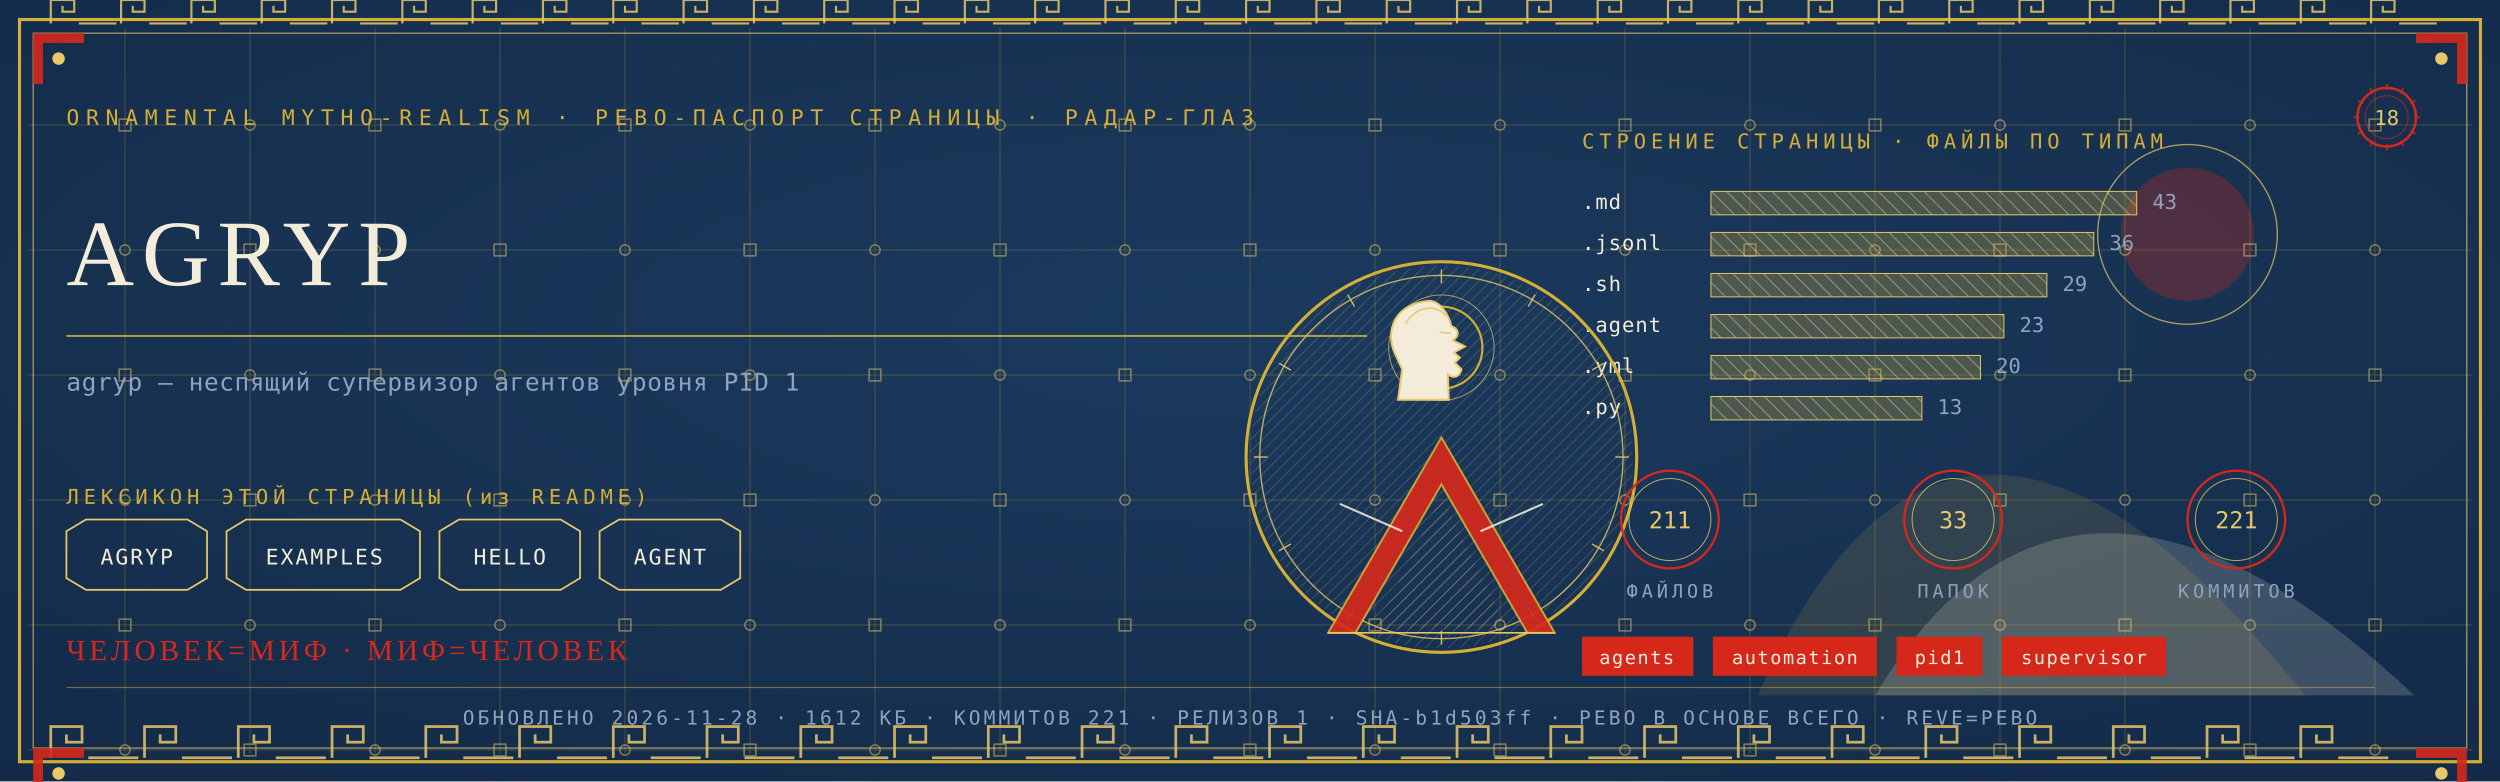
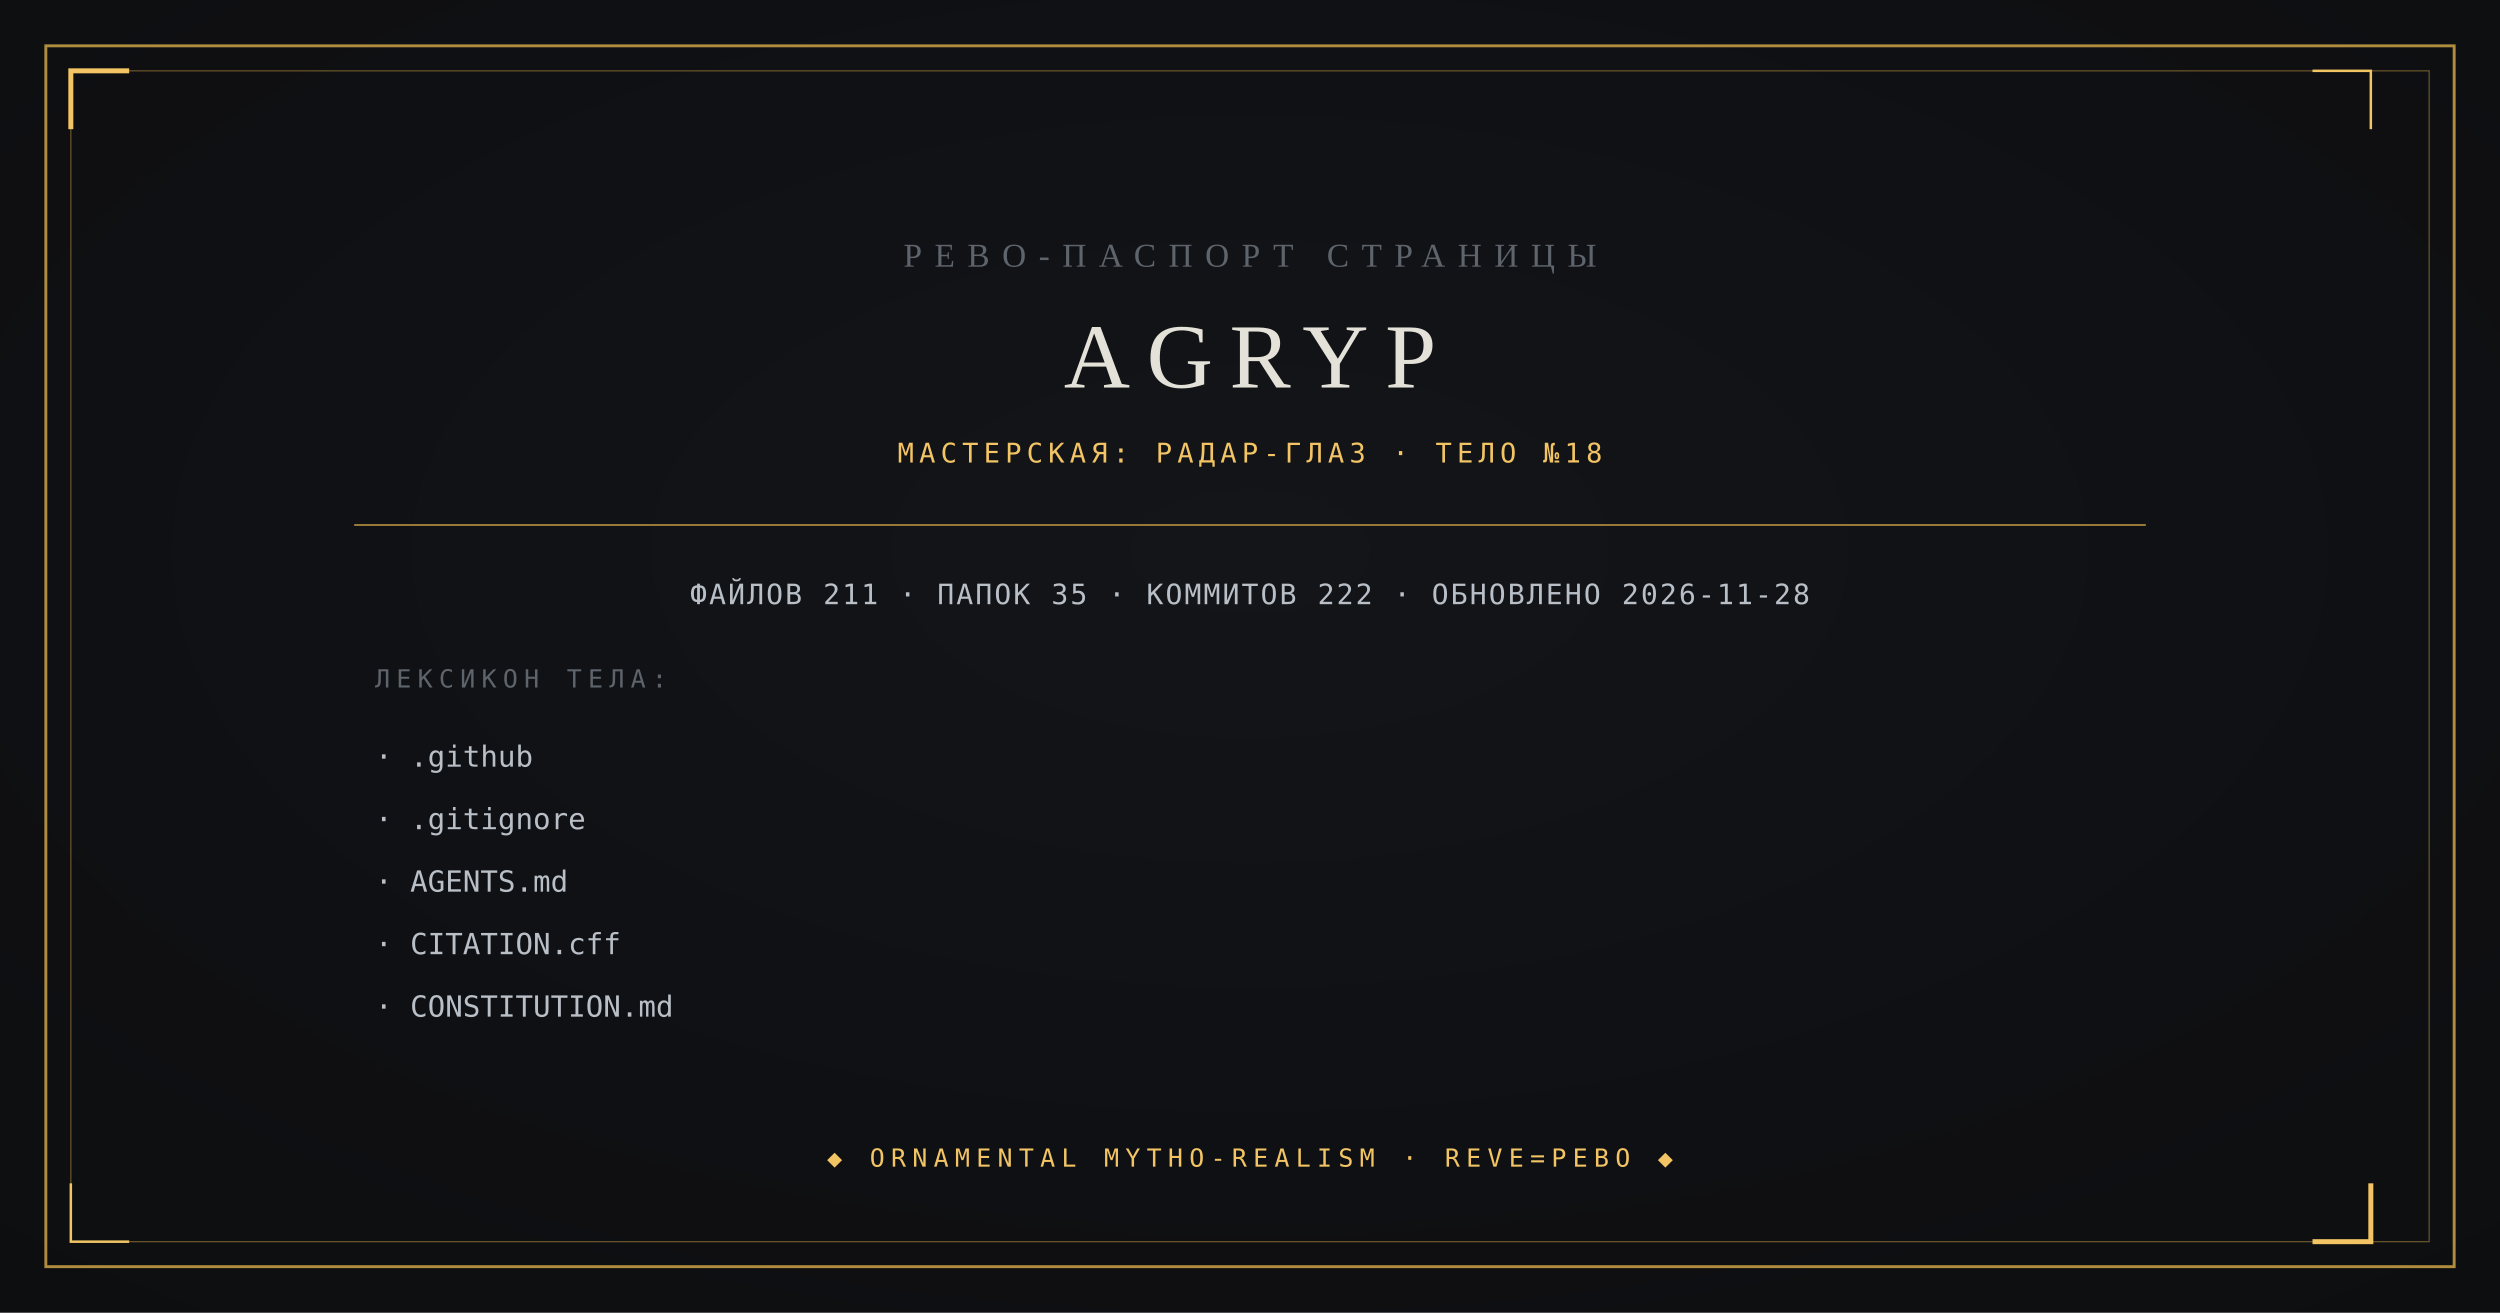
- <svg xmlns="http://www.w3.org/2000/svg" viewBox="0 0 1280 400" width="1280" height="400">
-   <defs>
-     <radialGradient id="rp18" cx="0.5" cy="0.42" r="1.1">
-       <stop offset="0" stop-color="#1B3B5F" />
-       <stop offset="1" stop-color="#10243E" />
-     </radialGradient>
-     <pattern id="hatchm" width="4.2" height="4.2" patternUnits="userSpaceOnUse" patternTransform="rotate(45)">
-       <rect width="4.2" height="4.2" fill="none" />
-       <line x1="0" y1="0" x2="0" y2="4.2" stroke="#E8C868" stroke-width="0.5" />
-     </pattern>
-     <pattern id="hatchv" width="5.5" height="5.5" patternUnits="userSpaceOnUse" patternTransform="rotate(-45)">
-       <rect width="5.5" height="5.5" fill="none" />
-       <line x1="0" y1="0" x2="0" y2="5.5" stroke="#F3ECD9" stroke-width="0.5" />
-     </pattern>
-   </defs>
-   <rect width="1280" height="400" fill="#10243E" />
-   <rect width="1280" height="400" fill="url(#rp18)" opacity="0.94" />
-   <path d="M 900 356 Q 1000 130 1180 356 Z" fill="#D4AF37" opacity="0.14" />
-   <path d="M 960 356 Q 1060 190 1236 356 Z" fill="#F3ECD9" opacity="0.18" />
-   <circle cx="1120" cy="120" r="34" fill="#D5281B" opacity="0.30" />
-   <circle cx="1120" cy="120" r="46" fill="none" stroke="#E8C868" stroke-width="0.7" opacity="0.7" />
-   <g stroke="#D4AF37" stroke-width="0.45" opacity="0.30">
-     <line x1="64" y1="14" x2="64" y2="386" />
-     <line x1="128" y1="14" x2="128" y2="386" />
-     <line x1="192" y1="14" x2="192" y2="386" />
-     <line x1="256" y1="14" x2="256" y2="386" />
-     <line x1="320" y1="14" x2="320" y2="386" />
-     <line x1="384" y1="14" x2="384" y2="386" />
-     <line x1="448" y1="14" x2="448" y2="386" />
-     <line x1="512" y1="14" x2="512" y2="386" />
-     <line x1="576" y1="14" x2="576" y2="386" />
-     <line x1="640" y1="14" x2="640" y2="386" />
-     <line x1="704" y1="14" x2="704" y2="386" />
-     <line x1="768" y1="14" x2="768" y2="386" />
-     <line x1="832" y1="14" x2="832" y2="386" />
-     <line x1="896" y1="14" x2="896" y2="386" />
-     <line x1="960" y1="14" x2="960" y2="386" />
-     <line x1="1024" y1="14" x2="1024" y2="386" />
-     <line x1="1088" y1="14" x2="1088" y2="386" />
-     <line x1="1152" y1="14" x2="1152" y2="386" />
-     <line x1="1216" y1="14" x2="1216" y2="386" />
-     <line x1="14" y1="64" x2="1266" y2="64" />
-     <line x1="14" y1="128" x2="1266" y2="128" />
-     <line x1="14" y1="192" x2="1266" y2="192" />
-     <line x1="14" y1="256" x2="1266" y2="256" />
-     <line x1="14" y1="320" x2="1266" y2="320" />
-     <line x1="14" y1="384" x2="1266" y2="384" />
-   </g>
-   <g fill="none" stroke="#E8C868" stroke-width="0.8" opacity="0.5">
-     <rect x="61" y="61" width="6" height="6" />
-     <circle cx="64" cy="128" r="2.6" />
-     <rect x="61" y="189" width="6" height="6" />
-     <circle cx="64" cy="256" r="2.6" />
-     <rect x="61" y="317" width="6" height="6" />
-     <circle cx="64" cy="384" r="2.6" />
-     <circle cx="128" cy="64" r="2.6" />
-     <rect x="125" y="125" width="6" height="6" />
-     <circle cx="128" cy="192" r="2.6" />
-     <rect x="125" y="253" width="6" height="6" />
-     <circle cx="128" cy="320" r="2.6" />
-     <rect x="125" y="381" width="6" height="6" />
-     <rect x="189" y="61" width="6" height="6" />
-     <circle cx="192" cy="128" r="2.6" />
-     <rect x="189" y="189" width="6" height="6" />
-     <circle cx="192" cy="256" r="2.6" />
-     <rect x="189" y="317" width="6" height="6" />
-     <circle cx="192" cy="384" r="2.6" />
-     <circle cx="256" cy="64" r="2.6" />
-     <rect x="253" y="125" width="6" height="6" />
-     <circle cx="256" cy="192" r="2.6" />
-     <rect x="253" y="253" width="6" height="6" />
-     <circle cx="256" cy="320" r="2.6" />
-     <rect x="253" y="381" width="6" height="6" />
-     <rect x="317" y="61" width="6" height="6" />
-     <circle cx="320" cy="128" r="2.6" />
-     <rect x="317" y="189" width="6" height="6" />
-     <circle cx="320" cy="256" r="2.6" />
-     <rect x="317" y="317" width="6" height="6" />
-     <circle cx="320" cy="384" r="2.6" />
-     <circle cx="384" cy="64" r="2.6" />
-     <rect x="381" y="125" width="6" height="6" />
-     <circle cx="384" cy="192" r="2.6" />
-     <rect x="381" y="253" width="6" height="6" />
-     <circle cx="384" cy="320" r="2.6" />
-     <rect x="381" y="381" width="6" height="6" />
-     <rect x="445" y="61" width="6" height="6" />
-     <circle cx="448" cy="128" r="2.6" />
-     <rect x="445" y="189" width="6" height="6" />
-     <circle cx="448" cy="256" r="2.6" />
-     <rect x="445" y="317" width="6" height="6" />
-     <circle cx="448" cy="384" r="2.6" />
-     <circle cx="512" cy="64" r="2.6" />
-     <rect x="509" y="125" width="6" height="6" />
-     <circle cx="512" cy="192" r="2.6" />
-     <rect x="509" y="253" width="6" height="6" />
-     <circle cx="512" cy="320" r="2.6" />
-     <rect x="509" y="381" width="6" height="6" />
-     <rect x="573" y="61" width="6" height="6" />
-     <circle cx="576" cy="128" r="2.6" />
-     <rect x="573" y="189" width="6" height="6" />
-     <circle cx="576" cy="256" r="2.6" />
-     <rect x="573" y="317" width="6" height="6" />
-     <circle cx="576" cy="384" r="2.6" />
-     <circle cx="640" cy="64" r="2.6" />
-     <rect x="637" y="125" width="6" height="6" />
-     <circle cx="640" cy="192" r="2.6" />
-     <rect x="637" y="253" width="6" height="6" />
-     <circle cx="640" cy="320" r="2.6" />
-     <rect x="637" y="381" width="6" height="6" />
-     <rect x="701" y="61" width="6" height="6" />
-     <circle cx="704" cy="128" r="2.6" />
-     <rect x="701" y="189" width="6" height="6" />
-     <circle cx="704" cy="256" r="2.6" />
-     <rect x="701" y="317" width="6" height="6" />
-     <circle cx="704" cy="384" r="2.6" />
-     <circle cx="768" cy="64" r="2.6" />
-     <rect x="765" y="125" width="6" height="6" />
-     <circle cx="768" cy="192" r="2.6" />
-     <rect x="765" y="253" width="6" height="6" />
-     <circle cx="768" cy="320" r="2.6" />
-     <rect x="765" y="381" width="6" height="6" />
-     <rect x="829" y="61" width="6" height="6" />
-     <circle cx="832" cy="128" r="2.6" />
-     <rect x="829" y="189" width="6" height="6" />
-     <circle cx="832" cy="256" r="2.6" />
-     <rect x="829" y="317" width="6" height="6" />
-     <circle cx="832" cy="384" r="2.6" />
-     <circle cx="896" cy="64" r="2.6" />
-     <rect x="893" y="125" width="6" height="6" />
-     <circle cx="896" cy="192" r="2.6" />
-     <rect x="893" y="253" width="6" height="6" />
-     <circle cx="896" cy="320" r="2.6" />
-     <rect x="893" y="381" width="6" height="6" />
-     <rect x="957" y="61" width="6" height="6" />
-     <circle cx="960" cy="128" r="2.6" />
-     <rect x="957" y="189" width="6" height="6" />
-     <circle cx="960" cy="256" r="2.6" />
-     <rect x="957" y="317" width="6" height="6" />
-     <circle cx="960" cy="384" r="2.6" />
-     <circle cx="1024" cy="64" r="2.6" />
-     <rect x="1021" y="125" width="6" height="6" />
-     <circle cx="1024" cy="192" r="2.6" />
-     <rect x="1021" y="253" width="6" height="6" />
-     <circle cx="1024" cy="320" r="2.6" />
-     <rect x="1021" y="381" width="6" height="6" />
-     <rect x="1085" y="61" width="6" height="6" />
-     <circle cx="1088" cy="128" r="2.6" />
-     <rect x="1085" y="189" width="6" height="6" />
-     <circle cx="1088" cy="256" r="2.6" />
-     <rect x="1085" y="317" width="6" height="6" />
-     <circle cx="1088" cy="384" r="2.6" />
-     <circle cx="1152" cy="64" r="2.6" />
-     <rect x="1149" y="125" width="6" height="6" />
-     <circle cx="1152" cy="192" r="2.6" />
-     <rect x="1149" y="253" width="6" height="6" />
-     <circle cx="1152" cy="320" r="2.6" />
-     <rect x="1149" y="381" width="6" height="6" />
-     <rect x="1213" y="61" width="6" height="6" />
-     <circle cx="1216" cy="128" r="2.6" />
-     <rect x="1213" y="189" width="6" height="6" />
-     <circle cx="1216" cy="256" r="2.6" />
-     <rect x="1213" y="317" width="6" height="6" />
-     <circle cx="1216" cy="384" r="2.6" />
-   </g>
-   <rect x="10" y="10" width="1260" height="380" fill="none" stroke="#D4AF37" stroke-width="1.6" />
-   <rect x="17" y="17" width="1246" height="366" fill="none" stroke="#E8C868" stroke-width="0.6" opacity="0.75" />
-   <g fill="none" stroke="#E8C868" stroke-width="1.4" opacity="0.85">
-     <path d="M 26 388 L 26 372 L 42 372 L 42 380.0 L 34.0 380.0 L 34.0 376.0" />
-     <line x1="45.2" y1="388" x2="70.8" y2="388" />
-     <path d="M 74 388 L 74 372 L 90 372 L 90 380.0 L 82.0 380.0 L 82.0 376.0" />
-     <line x1="93.2" y1="388" x2="118.8" y2="388" />
-     <path d="M 122 388 L 122 372 L 138 372 L 138 380.0 L 130.0 380.0 L 130.0 376.0" />
-     <line x1="141.2" y1="388" x2="166.8" y2="388" />
-     <path d="M 170 388 L 170 372 L 186 372 L 186 380.0 L 178.0 380.0 L 178.0 376.0" />
-     <line x1="189.2" y1="388" x2="214.8" y2="388" />
-     <path d="M 218 388 L 218 372 L 234 372 L 234 380.0 L 226.0 380.0 L 226.0 376.0" />
-     <line x1="237.2" y1="388" x2="262.8" y2="388" />
-     <path d="M 266 388 L 266 372 L 282 372 L 282 380.0 L 274.0 380.0 L 274.0 376.0" />
-     <line x1="285.2" y1="388" x2="310.8" y2="388" />
-     <path d="M 314 388 L 314 372 L 330 372 L 330 380.0 L 322.0 380.0 L 322.0 376.0" />
-     <line x1="333.2" y1="388" x2="358.8" y2="388" />
-     <path d="M 362 388 L 362 372 L 378 372 L 378 380.0 L 370.0 380.0 L 370.0 376.0" />
-     <line x1="381.2" y1="388" x2="406.8" y2="388" />
-     <path d="M 410 388 L 410 372 L 426 372 L 426 380.0 L 418.0 380.0 L 418.0 376.0" />
-     <line x1="429.2" y1="388" x2="454.8" y2="388" />
-     <path d="M 458 388 L 458 372 L 474 372 L 474 380.0 L 466.0 380.0 L 466.0 376.0" />
-     <line x1="477.2" y1="388" x2="502.8" y2="388" />
-     <path d="M 506 388 L 506 372 L 522 372 L 522 380.0 L 514.0 380.0 L 514.0 376.0" />
-     <line x1="525.2" y1="388" x2="550.8" y2="388" />
-     <path d="M 554 388 L 554 372 L 570 372 L 570 380.0 L 562.0 380.0 L 562.0 376.0" />
-     <line x1="573.2" y1="388" x2="598.8" y2="388" />
-     <path d="M 602 388 L 602 372 L 618 372 L 618 380.0 L 610.0 380.0 L 610.0 376.0" />
-     <line x1="621.2" y1="388" x2="646.8" y2="388" />
-     <path d="M 650 388 L 650 372 L 666 372 L 666 380.0 L 658.0 380.0 L 658.0 376.0" />
-     <line x1="669.2" y1="388" x2="694.8" y2="388" />
-     <path d="M 698 388 L 698 372 L 714 372 L 714 380.0 L 706.0 380.0 L 706.0 376.0" />
-     <line x1="717.2" y1="388" x2="742.8" y2="388" />
-     <path d="M 746 388 L 746 372 L 762 372 L 762 380.0 L 754.0 380.0 L 754.0 376.0" />
-     <line x1="765.2" y1="388" x2="790.8" y2="388" />
-     <path d="M 794 388 L 794 372 L 810 372 L 810 380.0 L 802.0 380.0 L 802.0 376.0" />
-     <line x1="813.2" y1="388" x2="838.8" y2="388" />
-     <path d="M 842 388 L 842 372 L 858 372 L 858 380.0 L 850.0 380.0 L 850.0 376.0" />
-     <line x1="861.2" y1="388" x2="886.8" y2="388" />
-     <path d="M 890 388 L 890 372 L 906 372 L 906 380.0 L 898.0 380.0 L 898.0 376.0" />
-     <line x1="909.2" y1="388" x2="934.8" y2="388" />
-     <path d="M 938 388 L 938 372 L 954 372 L 954 380.0 L 946.0 380.0 L 946.0 376.0" />
-     <line x1="957.2" y1="388" x2="982.8" y2="388" />
-     <path d="M 986 388 L 986 372 L 1002 372 L 1002 380.0 L 994.0 380.0 L 994.0 376.0" />
-     <line x1="1005.2" y1="388" x2="1030.8" y2="388" />
-     <path d="M 1034 388 L 1034 372 L 1050 372 L 1050 380.0 L 1042.0 380.0 L 1042.0 376.0" />
-     <line x1="1053.2" y1="388" x2="1078.8" y2="388" />
-     <path d="M 1082 388 L 1082 372 L 1098 372 L 1098 380.0 L 1090.0 380.0 L 1090.0 376.0" />
-     <line x1="1101.2" y1="388" x2="1126.8" y2="388" />
-     <path d="M 1130 388 L 1130 372 L 1146 372 L 1146 380.0 L 1138.0 380.0 L 1138.0 376.0" />
-     <line x1="1149.2" y1="388" x2="1174.8" y2="388" />
-     <path d="M 1178 388 L 1178 372 L 1194 372 L 1194 380.0 L 1186.0 380.0 L 1186.0 376.0" />
-     <line x1="1197.2" y1="388" x2="1222.8" y2="388" />
-   </g>
-   <g fill="none" stroke="#E8C868" stroke-width="1.1" opacity="0.85">
-     <path d="M 26 12 L 26 0 L 38 0 L 38 6.0 L 32.0 6.0 L 32.0 3.0" />
-     <line x1="40.4" y1="12" x2="59.6" y2="12" />
-     <path d="M 62 12 L 62 0 L 74 0 L 74 6.0 L 68.0 6.0 L 68.0 3.0" />
-     <line x1="76.4" y1="12" x2="95.6" y2="12" />
-     <path d="M 98 12 L 98 0 L 110 0 L 110 6.0 L 104.0 6.0 L 104.0 3.0" />
-     <line x1="112.4" y1="12" x2="131.6" y2="12" />
-     <path d="M 134 12 L 134 0 L 146 0 L 146 6.0 L 140.0 6.0 L 140.0 3.0" />
-     <line x1="148.4" y1="12" x2="167.6" y2="12" />
-     <path d="M 170 12 L 170 0 L 182 0 L 182 6.0 L 176.0 6.0 L 176.0 3.0" />
-     <line x1="184.4" y1="12" x2="203.6" y2="12" />
-     <path d="M 206 12 L 206 0 L 218 0 L 218 6.0 L 212.0 6.0 L 212.0 3.0" />
-     <line x1="220.4" y1="12" x2="239.6" y2="12" />
-     <path d="M 242 12 L 242 0 L 254 0 L 254 6.0 L 248.0 6.0 L 248.0 3.0" />
-     <line x1="256.4" y1="12" x2="275.6" y2="12" />
-     <path d="M 278 12 L 278 0 L 290 0 L 290 6.0 L 284.0 6.0 L 284.0 3.0" />
-     <line x1="292.4" y1="12" x2="311.6" y2="12" />
-     <path d="M 314 12 L 314 0 L 326 0 L 326 6.0 L 320.0 6.0 L 320.0 3.0" />
-     <line x1="328.4" y1="12" x2="347.6" y2="12" />
-     <path d="M 350 12 L 350 0 L 362 0 L 362 6.0 L 356.0 6.0 L 356.0 3.0" />
-     <line x1="364.4" y1="12" x2="383.6" y2="12" />
-     <path d="M 386 12 L 386 0 L 398 0 L 398 6.0 L 392.0 6.0 L 392.0 3.0" />
-     <line x1="400.4" y1="12" x2="419.6" y2="12" />
-     <path d="M 422 12 L 422 0 L 434 0 L 434 6.0 L 428.0 6.0 L 428.0 3.0" />
-     <line x1="436.4" y1="12" x2="455.6" y2="12" />
-     <path d="M 458 12 L 458 0 L 470 0 L 470 6.0 L 464.0 6.0 L 464.0 3.0" />
-     <line x1="472.4" y1="12" x2="491.6" y2="12" />
-     <path d="M 494 12 L 494 0 L 506 0 L 506 6.0 L 500.0 6.0 L 500.0 3.0" />
-     <line x1="508.4" y1="12" x2="527.6" y2="12" />
-     <path d="M 530 12 L 530 0 L 542 0 L 542 6.0 L 536.0 6.0 L 536.0 3.0" />
-     <line x1="544.4" y1="12" x2="563.6" y2="12" />
-     <path d="M 566 12 L 566 0 L 578 0 L 578 6.0 L 572.0 6.0 L 572.0 3.0" />
-     <line x1="580.4" y1="12" x2="599.6" y2="12" />
-     <path d="M 602 12 L 602 0 L 614 0 L 614 6.0 L 608.0 6.0 L 608.0 3.0" />
-     <line x1="616.4" y1="12" x2="635.6" y2="12" />
-     <path d="M 638 12 L 638 0 L 650 0 L 650 6.0 L 644.0 6.0 L 644.0 3.0" />
-     <line x1="652.4" y1="12" x2="671.6" y2="12" />
-     <path d="M 674 12 L 674 0 L 686 0 L 686 6.0 L 680.0 6.0 L 680.0 3.0" />
-     <line x1="688.4" y1="12" x2="707.6" y2="12" />
-     <path d="M 710 12 L 710 0 L 722 0 L 722 6.0 L 716.0 6.0 L 716.0 3.0" />
-     <line x1="724.4" y1="12" x2="743.6" y2="12" />
-     <path d="M 746 12 L 746 0 L 758 0 L 758 6.0 L 752.0 6.0 L 752.0 3.0" />
-     <line x1="760.4" y1="12" x2="779.6" y2="12" />
-     <path d="M 782 12 L 782 0 L 794 0 L 794 6.0 L 788.0 6.0 L 788.0 3.0" />
-     <line x1="796.4" y1="12" x2="815.6" y2="12" />
-     <path d="M 818 12 L 818 0 L 830 0 L 830 6.0 L 824.0 6.0 L 824.0 3.0" />
-     <line x1="832.4" y1="12" x2="851.6" y2="12" />
-     <path d="M 854 12 L 854 0 L 866 0 L 866 6.0 L 860.0 6.0 L 860.0 3.0" />
-     <line x1="868.4" y1="12" x2="887.6" y2="12" />
-     <path d="M 890 12 L 890 0 L 902 0 L 902 6.0 L 896.0 6.0 L 896.0 3.0" />
-     <line x1="904.4" y1="12" x2="923.6" y2="12" />
-     <path d="M 926 12 L 926 0 L 938 0 L 938 6.0 L 932.0 6.0 L 932.0 3.0" />
-     <line x1="940.4" y1="12" x2="959.6" y2="12" />
-     <path d="M 962 12 L 962 0 L 974 0 L 974 6.0 L 968.0 6.0 L 968.0 3.0" />
-     <line x1="976.4" y1="12" x2="995.6" y2="12" />
-     <path d="M 998 12 L 998 0 L 1010 0 L 1010 6.0 L 1004.0 6.0 L 1004.0 3.0" />
-     <line x1="1012.4" y1="12" x2="1031.6" y2="12" />
-     <path d="M 1034 12 L 1034 0 L 1046 0 L 1046 6.0 L 1040.0 6.0 L 1040.0 3.0" />
-     <line x1="1048.4" y1="12" x2="1067.6" y2="12" />
-     <path d="M 1070 12 L 1070 0 L 1082 0 L 1082 6.0 L 1076.0 6.0 L 1076.0 3.0" />
-     <line x1="1084.4" y1="12" x2="1103.6" y2="12" />
-     <path d="M 1106 12 L 1106 0 L 1118 0 L 1118 6.0 L 1112.0 6.0 L 1112.0 3.0" />
-     <line x1="1120.4" y1="12" x2="1139.6" y2="12" />
-     <path d="M 1142 12 L 1142 0 L 1154 0 L 1154 6.0 L 1148.0 6.0 L 1148.0 3.0" />
-     <line x1="1156.4" y1="12" x2="1175.6" y2="12" />
-     <path d="M 1178 12 L 1178 0 L 1190 0 L 1190 6.0 L 1184.0 6.0 L 1184.0 3.0" />
-     <line x1="1192.4" y1="12" x2="1211.6" y2="12" />
-     <path d="M 1214 12 L 1214 0 L 1226 0 L 1226 6.0 L 1220.0 6.0 L 1220.0 3.0" />
-     <line x1="1228.4" y1="12" x2="1247.6" y2="12" />
-   </g>
-   <g transform="translate(17,17) scale(1,1)">
-     <path d="M 0 0 L 26 0 L 26 5 L 5 5 L 5 26 L 0 26 Z" fill="#D5281B" opacity="0.9" />
-     <circle cx="13" cy="13" r="3.2" fill="#E8C868" />
-   </g>
-   <g transform="translate(1263,17) scale(-1,1)">
-     <path d="M 0 0 L 26 0 L 26 5 L 5 5 L 5 26 L 0 26 Z" fill="#D5281B" opacity="0.9" />
-     <circle cx="13" cy="13" r="3.2" fill="#E8C868" />
-   </g>
-   <g transform="translate(17,383) scale(1,1)">
-     <path d="M 0 0 L 26 0 L 26 5 L 5 5 L 5 26 L 0 26 Z" fill="#D5281B" opacity="0.9" />
-     <circle cx="13" cy="13" r="3.2" fill="#E8C868" />
-   </g>
-   <g transform="translate(1263,383) scale(-1,1)">
-     <path d="M 0 0 L 26 0 L 26 5 L 5 5 L 5 26 L 0 26 Z" fill="#D5281B" opacity="0.9" />
-     <circle cx="13" cy="13" r="3.2" fill="#E8C868" />
-   </g>
-   <text x="34" y="64" font-family="'Cascadia Mono', ui-monospace, Consolas, monospace" font-size="11" fill="#D4AF37" letter-spacing="3.4">ORNAMENTAL MYTHO-REALISM · РЕВО-ПАСПОРТ СТРАНИЦЫ · РАДАР-ГЛАЗ</text>
-   <g transform="translate(1222,60)">
-     <circle r="15" fill="none" stroke="#D5281B" stroke-width="1.3" />
-     <circle r="11" fill="none" stroke="#D5281B" stroke-width="0.55" opacity="0.6" />
-     <text y="4" text-anchor="middle" font-family="'Cascadia Mono', ui-monospace, Consolas, monospace" font-size="10.5" fill="#E8C868">18</text>
-     <g stroke="#D5281B" stroke-width="0.7">
-       <line x1="0" y1="-17" x2="0" y2="-14" transform="rotate(0)" />
-       <line x1="0" y1="-17" x2="0" y2="-14" transform="rotate(30)" />
-       <line x1="0" y1="-17" x2="0" y2="-14" transform="rotate(60)" />
-       <line x1="0" y1="-17" x2="0" y2="-14" transform="rotate(90)" />
-       <line x1="0" y1="-17" x2="0" y2="-14" transform="rotate(120)" />
-       <line x1="0" y1="-17" x2="0" y2="-14" transform="rotate(150)" />
-       <line x1="0" y1="-17" x2="0" y2="-14" transform="rotate(180)" />
-       <line x1="0" y1="-17" x2="0" y2="-14" transform="rotate(210)" />
-       <line x1="0" y1="-17" x2="0" y2="-14" transform="rotate(240)" />
-       <line x1="0" y1="-17" x2="0" y2="-14" transform="rotate(270)" />
-       <line x1="0" y1="-17" x2="0" y2="-14" transform="rotate(300)" />
-       <line x1="0" y1="-17" x2="0" y2="-14" transform="rotate(330)" />
-     </g>
-   </g>
-   <text x="34" y="146" font-family="Georgia, 'Times New Roman', serif" font-size="48.0" fill="#F3ECD9" letter-spacing="4">AGRYP</text>
-   <line x1="34" y1="172" x2="700" y2="172" stroke="#D4AF37" stroke-width="1" opacity="0.85" />
-   <text x="34" y="200" font-family="'Cascadia Mono', ui-monospace, Consolas, monospace" font-size="12.5" fill="#8FA3BF" letter-spacing="0.3">agryp — неспящий супервизор агентов уровня PID 1</text>
-   <text x="34" y="258" font-family="'Cascadia Mono', ui-monospace, Consolas, monospace" font-size="10.5" fill="#D4AF37" letter-spacing="2.5">ЛЕКСИКОН ЭТОЙ СТРАНИЦЫ (из README)</text>
-   <path d="M 34 272 L 44 266 L 96 266 L 106 272 L 106 296 L 96 302 L 44 302 L 34 296 Z" fill="none" stroke="#E8C868" stroke-width="0.9" />
-   <text x="70" y="289" text-anchor="middle" font-family="'Cascadia Mono', ui-monospace, Consolas, monospace" font-size="11" fill="#F3ECD9" letter-spacing="1">AGRYP</text>
-   <path d="M 116 272 L 126 266 L 205 266 L 215 272 L 215 296 L 205 302 L 126 302 L 116 296 Z" fill="none" stroke="#E8C868" stroke-width="0.9" />
-   <text x="166" y="289" text-anchor="middle" font-family="'Cascadia Mono', ui-monospace, Consolas, monospace" font-size="11" fill="#F3ECD9" letter-spacing="1">EXAMPLES</text>
-   <path d="M 225 272 L 235 266 L 287 266 L 297 272 L 297 296 L 287 302 L 235 302 L 225 296 Z" fill="none" stroke="#E8C868" stroke-width="0.9" />
-   <text x="261" y="289" text-anchor="middle" font-family="'Cascadia Mono', ui-monospace, Consolas, monospace" font-size="11" fill="#F3ECD9" letter-spacing="1">HELLO</text>
-   <path d="M 307 272 L 317 266 L 369 266 L 379 272 L 379 296 L 369 302 L 317 302 L 307 296 Z" fill="none" stroke="#E8C868" stroke-width="0.9" />
-   <text x="343" y="289" text-anchor="middle" font-family="'Cascadia Mono', ui-monospace, Consolas, monospace" font-size="11" fill="#F3ECD9" letter-spacing="1">AGENT</text>
-   <text x="810" y="76" font-family="'Cascadia Mono', ui-monospace, Consolas, monospace" font-size="10.5" fill="#D4AF37" letter-spacing="2.5">СТРОЕНИЕ СТРАНИЦЫ · ФАЙЛЫ ПО ТИПАМ</text>
-   <text x="810" y="107" font-family="'Cascadia Mono', ui-monospace, Consolas, monospace" font-size="10.5" fill="#F3ECD9" letter-spacing="0.5">.md</text>
-   <rect x="876" y="98" width="218" height="12" fill="url(#hatchv)" opacity="0.9" />
-   <rect x="876" y="98" width="218" height="12" fill="#D4AF37" opacity="0.28" />
-   <rect x="876" y="98" width="218" height="12" fill="none" stroke="#E8C868" stroke-width="0.5" />
-   <text x="1102" y="107" font-family="'Cascadia Mono', ui-monospace, Consolas, monospace" font-size="10.5" fill="#8FA3BF">43</text>
-   <text x="810" y="128" font-family="'Cascadia Mono', ui-monospace, Consolas, monospace" font-size="10.5" fill="#F3ECD9" letter-spacing="0.5">.jsonl</text>
-   <rect x="876" y="119" width="196" height="12" fill="url(#hatchv)" opacity="0.9" />
-   <rect x="876" y="119" width="196" height="12" fill="#D4AF37" opacity="0.28" />
-   <rect x="876" y="119" width="196" height="12" fill="none" stroke="#E8C868" stroke-width="0.5" />
-   <text x="1080" y="128" font-family="'Cascadia Mono', ui-monospace, Consolas, monospace" font-size="10.5" fill="#8FA3BF">36</text>
-   <text x="810" y="149" font-family="'Cascadia Mono', ui-monospace, Consolas, monospace" font-size="10.5" fill="#F3ECD9" letter-spacing="0.5">.sh</text>
-   <rect x="876" y="140" width="172" height="12" fill="url(#hatchv)" opacity="0.9" />
-   <rect x="876" y="140" width="172" height="12" fill="#D4AF37" opacity="0.28" />
-   <rect x="876" y="140" width="172" height="12" fill="none" stroke="#E8C868" stroke-width="0.5" />
-   <text x="1056" y="149" font-family="'Cascadia Mono', ui-monospace, Consolas, monospace" font-size="10.5" fill="#8FA3BF">29</text>
-   <text x="810" y="170" font-family="'Cascadia Mono', ui-monospace, Consolas, monospace" font-size="10.5" fill="#F3ECD9" letter-spacing="0.5">.agent</text>
-   <rect x="876" y="161" width="150" height="12" fill="url(#hatchv)" opacity="0.9" />
-   <rect x="876" y="161" width="150" height="12" fill="#D4AF37" opacity="0.28" />
-   <rect x="876" y="161" width="150" height="12" fill="none" stroke="#E8C868" stroke-width="0.5" />
-   <text x="1034" y="170" font-family="'Cascadia Mono', ui-monospace, Consolas, monospace" font-size="10.5" fill="#8FA3BF">23</text>
-   <text x="810" y="191" font-family="'Cascadia Mono', ui-monospace, Consolas, monospace" font-size="10.5" fill="#F3ECD9" letter-spacing="0.5">.yml</text>
-   <rect x="876" y="182" width="138" height="12" fill="url(#hatchv)" opacity="0.9" />
-   <rect x="876" y="182" width="138" height="12" fill="#D4AF37" opacity="0.28" />
-   <rect x="876" y="182" width="138" height="12" fill="none" stroke="#E8C868" stroke-width="0.5" />
-   <text x="1022" y="191" font-family="'Cascadia Mono', ui-monospace, Consolas, monospace" font-size="10.5" fill="#8FA3BF">20</text>
-   <text x="810" y="212" font-family="'Cascadia Mono', ui-monospace, Consolas, monospace" font-size="10.5" fill="#F3ECD9" letter-spacing="0.5">.py</text>
-   <rect x="876" y="203" width="108" height="12" fill="url(#hatchv)" opacity="0.9" />
-   <rect x="876" y="203" width="108" height="12" fill="#D4AF37" opacity="0.28" />
-   <rect x="876" y="203" width="108" height="12" fill="none" stroke="#E8C868" stroke-width="0.5" />
-   <text x="992" y="212" font-family="'Cascadia Mono', ui-monospace, Consolas, monospace" font-size="10.5" fill="#8FA3BF">13</text>
-   <g transform="translate(738,234)">
-     <circle r="100" fill="none" stroke="#D4AF37" stroke-width="1.6" />
-     <circle r="93" fill="none" stroke="#E8C868" stroke-width="0.7" opacity="0.8" />
-     <circle r="98" fill="url(#hatchm)" opacity="0.4" />
-     <g stroke="#E8C868" stroke-width="0.7" opacity="0.9">
-       <line x1="0" y1="-96" x2="0" y2="-89" transform="rotate(0)" />
-       <line x1="0" y1="-96" x2="0" y2="-89" transform="rotate(30)" />
-       <line x1="0" y1="-96" x2="0" y2="-89" transform="rotate(60)" />
-       <line x1="0" y1="-96" x2="0" y2="-89" transform="rotate(90)" />
-       <line x1="0" y1="-96" x2="0" y2="-89" transform="rotate(120)" />
-       <line x1="0" y1="-96" x2="0" y2="-89" transform="rotate(150)" />
-       <line x1="0" y1="-96" x2="0" y2="-89" transform="rotate(180)" />
-       <line x1="0" y1="-96" x2="0" y2="-89" transform="rotate(210)" />
-       <line x1="0" y1="-96" x2="0" y2="-89" transform="rotate(240)" />
-       <line x1="0" y1="-96" x2="0" y2="-89" transform="rotate(270)" />
-       <line x1="0" y1="-96" x2="0" y2="-89" transform="rotate(300)" />
-       <line x1="0" y1="-96" x2="0" y2="-89" transform="rotate(330)" />
-     </g>
-     <circle cy="-56" r="21" fill="none" stroke="#D4AF37" stroke-width="1.1" />
-     <circle cy="-56" r="27" fill="none" stroke="#E8C868" stroke-width="0.5" opacity="0.7" />
-     <path d="M -6.0 -80.0 C -23.5 -78.7 -28.7 -65.7 -24.3 -54.0 L -20.1 -44.9 L -22.2 -29.3 L 3.8 -29.3 L 3.3 -42.3 C 6.9 -39.7 9.5 -41.5 10.3 -44.9 L 6.9 -48.3 L 9.5 -50.9 L 6.4 -53.5 L 12.1 -56.6 L 5.9 -59.7 C 9.5 -62.3 9.0 -65.7 5.1 -67.0 C 3.8 -72.7 -0.1 -79.5 -6.0 -80.0 Z" fill="#F3ECD9" stroke="#E8C868" stroke-width="1.0" />
-     <g fill="none" stroke="#E8C868" stroke-width="0.8" opacity="0.95">
-       <path d="M -18.3 -68.3 C -13.1 -77.4 -2.7 -78.7 2.5 -72.2" />
-       <path d="M -0.9 -63.9 L 4.8 -63.4" />
-     </g>
-     <path d="M -58.0 90.0 L 0 -10.0 L 58.0 90.0 L 44.0 90.0 L 0 14.0 L -44.0 90.0 Z" fill="#D5281B" opacity="0.92" stroke="#D4AF37" stroke-width="1.0" />
-     <path d="M -34.0 88.0 L 0 20.0 L 34.0 88.0" fill="url(#hatchm)" opacity="0.5" stroke="none" />
-     <path d="M -58.0 90.0 L 58.0 90.0" fill="none" stroke="#E8C868" stroke-width="0.8" />
-     <path d="M -52.0 24.0 L -20.0 38.0" fill="none" stroke="#F3ECD9" stroke-width="1.1" opacity="0.85" />
-     <path d="M 52.0 24.0 L 20.0 38.0" fill="none" stroke="#F3ECD9" stroke-width="1.1" opacity="0.85" />
-   </g>
-   <g transform="translate(855,266)">
-     <circle r="25" fill="none" stroke="#D5281B" stroke-width="1.2" />
-     <circle r="21" fill="none" stroke="#E8C868" stroke-width="0.5" opacity="0.8" />
-     <text y="4.5" text-anchor="middle" font-family="'Cascadia Mono', ui-monospace, Consolas, monospace" font-size="12" fill="#E8C868">211</text>
-     <text y="40" text-anchor="middle" font-family="'Cascadia Mono', ui-monospace, Consolas, monospace" font-size="9.5" fill="#8FA3BF" letter-spacing="2">ФАЙЛОВ</text>
-   </g>
-   <g transform="translate(1000,266)">
-     <circle r="25" fill="none" stroke="#D5281B" stroke-width="1.2" />
-     <circle r="21" fill="none" stroke="#E8C868" stroke-width="0.5" opacity="0.8" />
-     <text y="4.5" text-anchor="middle" font-family="'Cascadia Mono', ui-monospace, Consolas, monospace" font-size="12" fill="#E8C868">33</text>
-     <text y="40" text-anchor="middle" font-family="'Cascadia Mono', ui-monospace, Consolas, monospace" font-size="9.5" fill="#8FA3BF" letter-spacing="2">ПАПОК</text>
-   </g>
-   <g transform="translate(1145,266)">
-     <circle r="25" fill="none" stroke="#D5281B" stroke-width="1.2" />
-     <circle r="21" fill="none" stroke="#E8C868" stroke-width="0.5" opacity="0.8" />
-     <text y="4.5" text-anchor="middle" font-family="'Cascadia Mono', ui-monospace, Consolas, monospace" font-size="12" fill="#E8C868">221</text>
-     <text y="40" text-anchor="middle" font-family="'Cascadia Mono', ui-monospace, Consolas, monospace" font-size="9.5" fill="#8FA3BF" letter-spacing="2">КОММИТОВ</text>
-   </g>
-   <rect x="810" y="326" rx="0" width="57" height="20" fill="#D5281B" />
-   <text x="838" y="340" text-anchor="middle" font-family="'Cascadia Mono', ui-monospace, Consolas, monospace" font-size="9.5" fill="#F5EFE2" letter-spacing="0.8">agents</text>
-   <rect x="877" y="326" rx="0" width="84" height="20" fill="#D5281B" />
-   <text x="919" y="340" text-anchor="middle" font-family="'Cascadia Mono', ui-monospace, Consolas, monospace" font-size="9.5" fill="#F5EFE2" letter-spacing="0.8">automation</text>
-   <rect x="971" y="326" rx="0" width="44" height="20" fill="#D5281B" />
-   <text x="993" y="340" text-anchor="middle" font-family="'Cascadia Mono', ui-monospace, Consolas, monospace" font-size="9.5" fill="#F5EFE2" letter-spacing="0.8">pid1</text>
-   <rect x="1025" y="326" rx="0" width="84" height="20" fill="#D5281B" />
-   <text x="1067" y="340" text-anchor="middle" font-family="'Cascadia Mono', ui-monospace, Consolas, monospace" font-size="9.5" fill="#F5EFE2" letter-spacing="0.8">supervisor</text>
-   <text x="34" y="338" font-family="Georgia, 'Times New Roman', serif" font-size="15" fill="#D5281B" letter-spacing="2">ЧЕЛОВЕК=МИФ · МИФ=ЧЕЛОВЕК</text>
-   <line x1="34" y1="352" x2="1216" y2="352" stroke="#D4AF37" stroke-width="0.6" opacity="0.5" />
-   <text x="640" y="371" text-anchor="middle" font-family="'Cascadia Mono', ui-monospace, Consolas, monospace" font-size="10" fill="#8FA3BF" letter-spacing="1.6">ОБНОВЛЕНО 2026-11-28 · 1612 КБ · КОММИТОВ 221 · РЕЛИЗОВ 1 · SHA-b1d503ff · РЕВО В ОСНОВЕ ВСЕГО · REVE=РЕВО</text>
+ <svg xmlns="http://www.w3.org/2000/svg" viewBox="0 0 1200 630" width="1200" height="630">
+   <rect width="1200" height="630" fill="#0B0C0E" />
+   <radialGradient id="v" cx="0.5" cy="0.42" r="0.95">
+     <stop offset="0" stop-color="#14161A" />
+     <stop offset="1" stop-color="#0B0C0E" />
+   </radialGradient>
+   <rect width="1200" height="630" fill="url(#v)" opacity="0.9" />
+   <rect x="22" y="22" width="1156" height="586" fill="none" stroke="#B08D3E" stroke-width="1.4" />
+   <rect x="34" y="34" width="1132" height="562" fill="none" stroke="#B08D3E" stroke-width="0.6" opacity="0.55" />
+   <path d="M 34 62 L 34 34 L 62 34" fill="none" stroke="#F2C464" stroke-width="2.4" />
+   <path d="M 1138 568 L 1138 596 L 1110 596" fill="none" stroke="#F2C464" stroke-width="2.4" />
+   <path d="M 1138 62 L 1138 34 L 1110 34" fill="none" stroke="#F2C464" stroke-width="1.2" />
+   <path d="M 62 596 L 34 596 L 34 568" fill="none" stroke="#F2C464" stroke-width="1.2" />
+   <text x="600" y="128" text-anchor="middle" font-family="Georgia, 'Times New Roman', serif" font-size="16" fill="#5E646C" letter-spacing="6">РЕВО-ПАСПОРТ СТРАНИЦЫ</text>
+   <text x="600" y="186" text-anchor="middle" font-family="Georgia, 'Times New Roman', serif" font-size="44" fill="#E4E2D8" letter-spacing="8">AGRYP</text>
+   <text x="600" y="222" text-anchor="middle" font-family="ui-monospace, Consolas, monospace" font-size="13" fill="#F2C464" letter-spacing="2.5">МАСТЕРСКАЯ: РАДАР-ГЛАЗ · ТЕЛО №18</text>
+   <line x1="170" y1="252" x2="1030" y2="252" stroke="#B08D3E" stroke-width="0.8" />
+   <text x="600" y="290" text-anchor="middle" font-family="ui-monospace, Consolas, monospace" font-size="13.5" fill="#B9BFC7" letter-spacing="1">ФАЙЛОВ 211 · ПАПОК 35 · КОММИТОВ 222 · ОБНОВЛЕНО 2026-11-28</text>
+   <text x="180" y="330" font-family="ui-monospace, Consolas, monospace" font-size="12" fill="#5E646C" letter-spacing="3">ЛЕКСИКОН ТЕЛА:</text>
+   <text x="180" y="368" font-family="ui-monospace, Consolas, monospace" font-size="14" fill="#B9BFC7">· .github</text>
+   <text x="180" y="398" font-family="ui-monospace, Consolas, monospace" font-size="14" fill="#B9BFC7">· .gitignore</text>
+   <text x="180" y="428" font-family="ui-monospace, Consolas, monospace" font-size="14" fill="#B9BFC7">· AGENTS.md</text>
+   <text x="180" y="458" font-family="ui-monospace, Consolas, monospace" font-size="14" fill="#B9BFC7">· CITATION.cff</text>
+   <text x="180" y="488" font-family="ui-monospace, Consolas, monospace" font-size="14" fill="#B9BFC7">· CONSTITUTION.md</text>
+   <text x="600" y="560" text-anchor="middle" font-family="ui-monospace, Consolas, monospace" font-size="12" fill="#F2C464" letter-spacing="3">◆ ORNAMENTAL MYTHO-REALISM · REVE=РЕВО ◆</text>
</svg>
